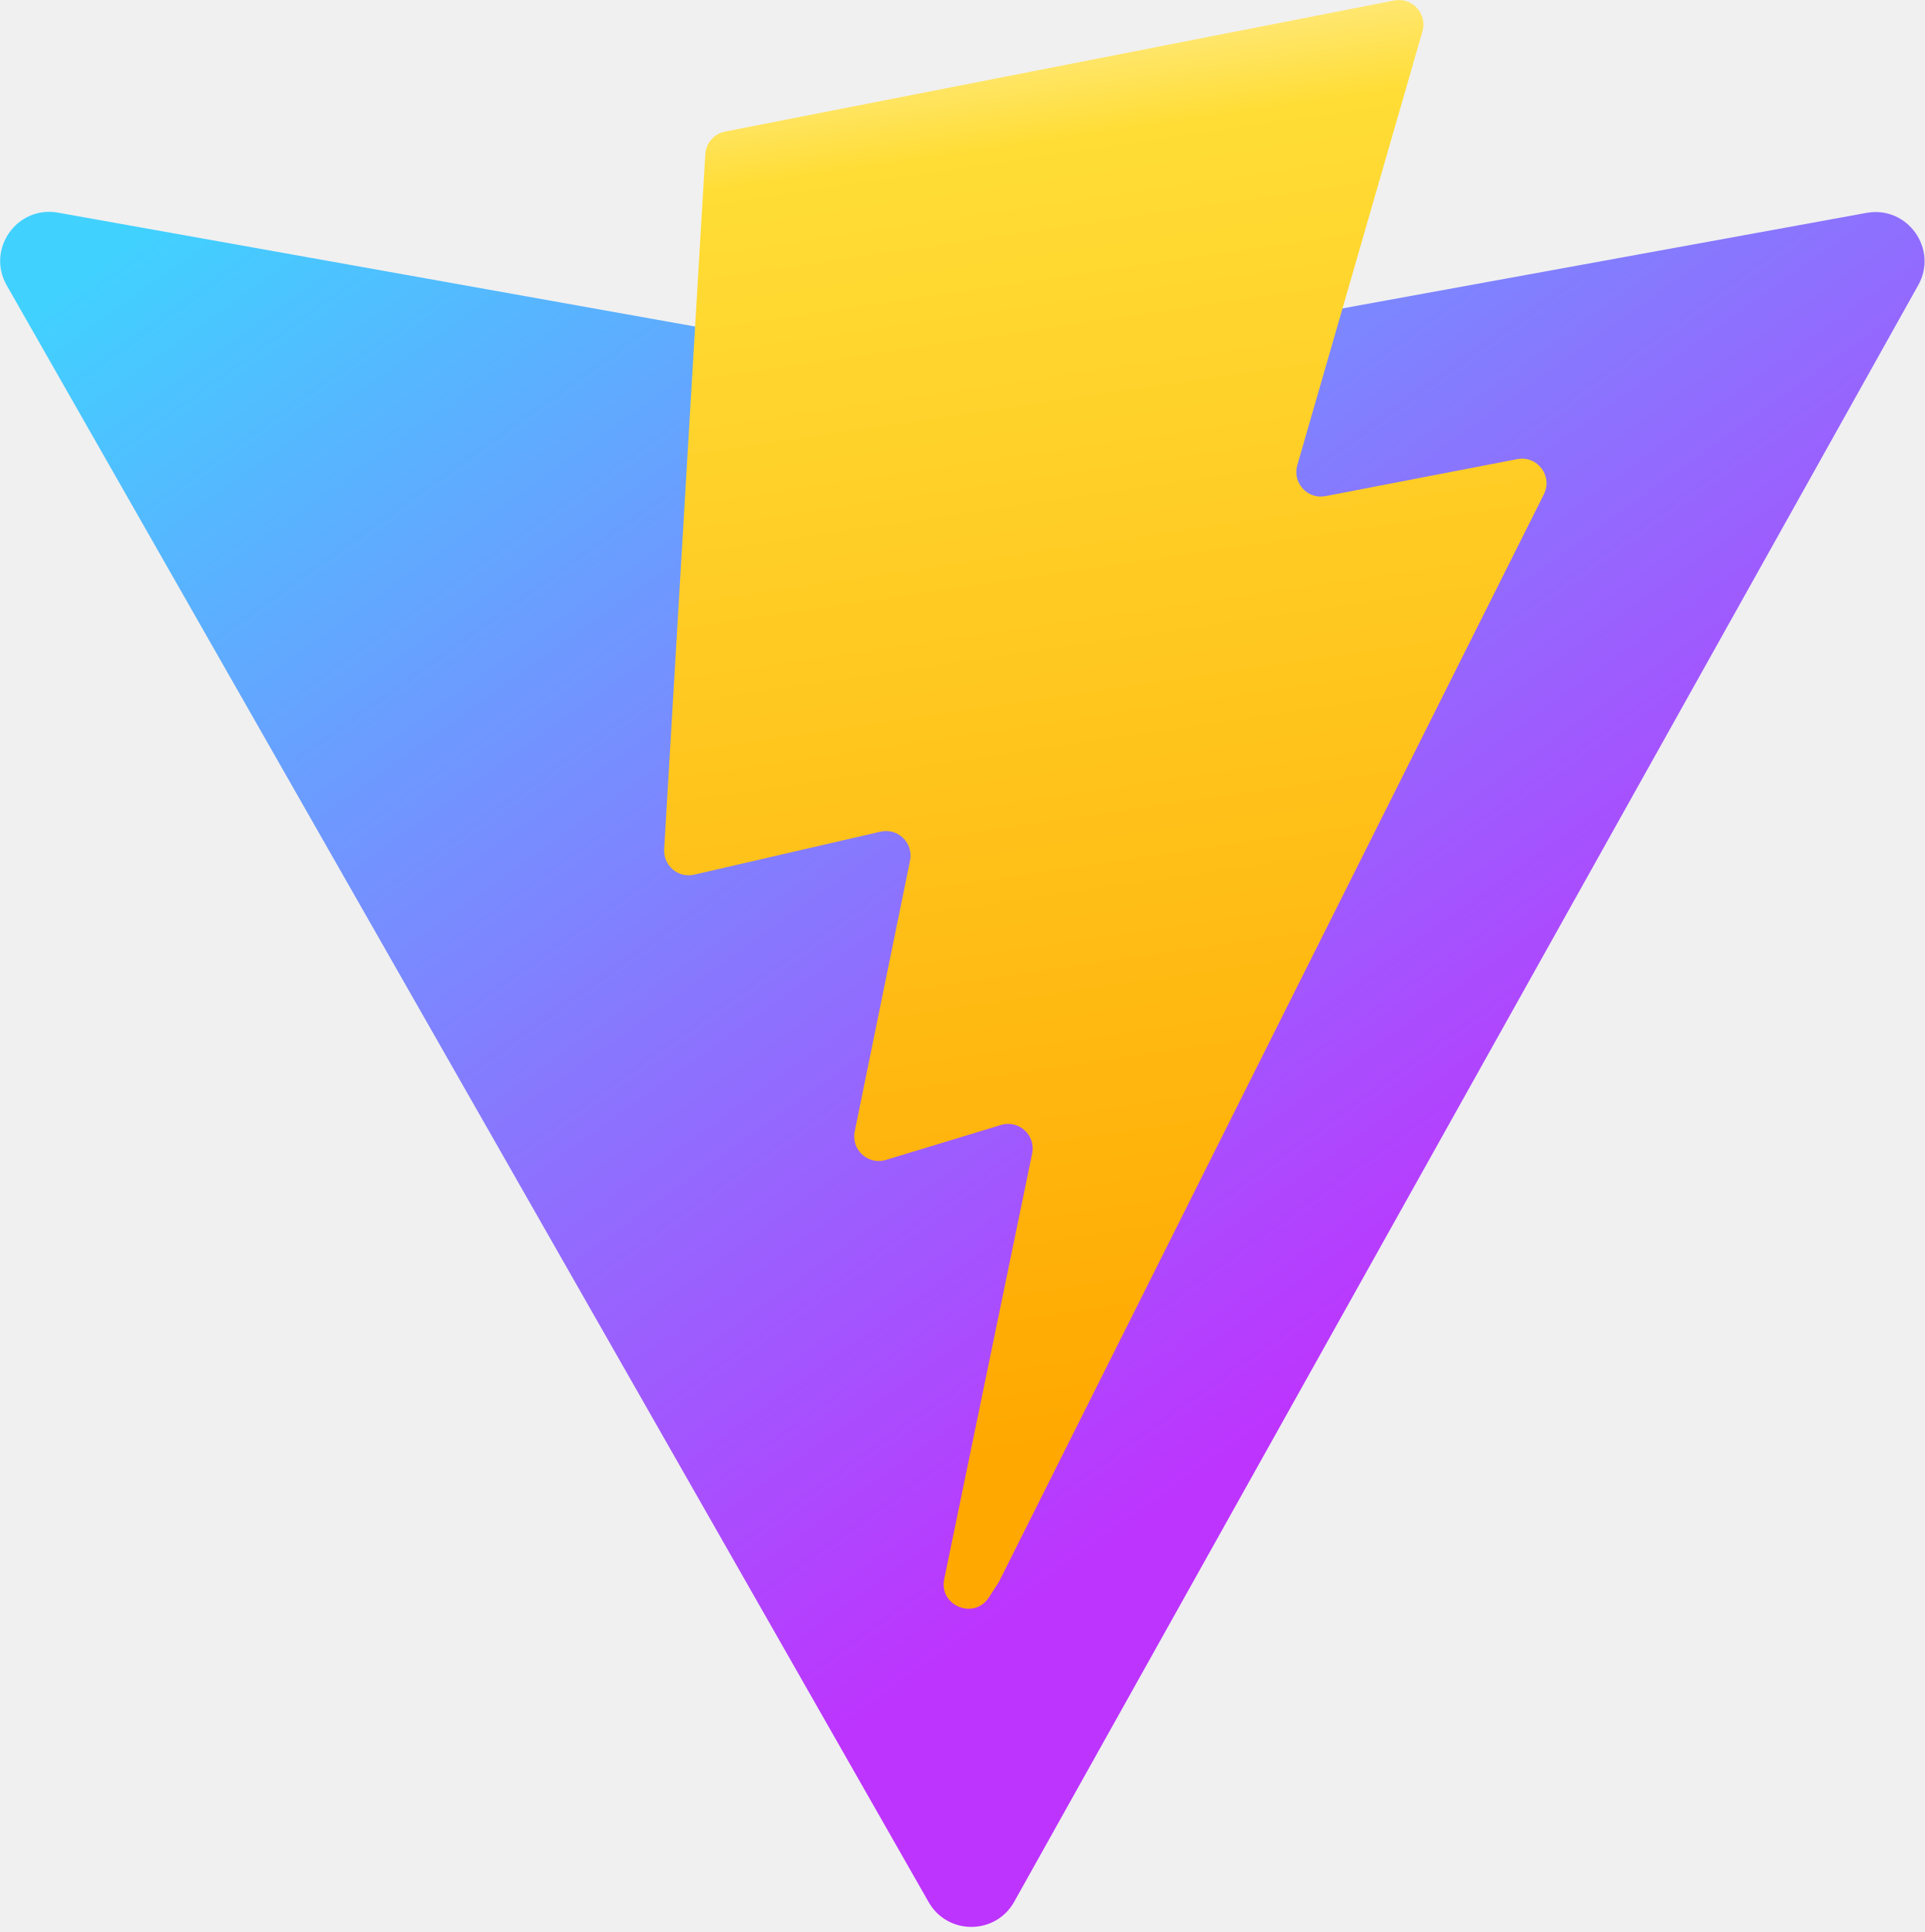
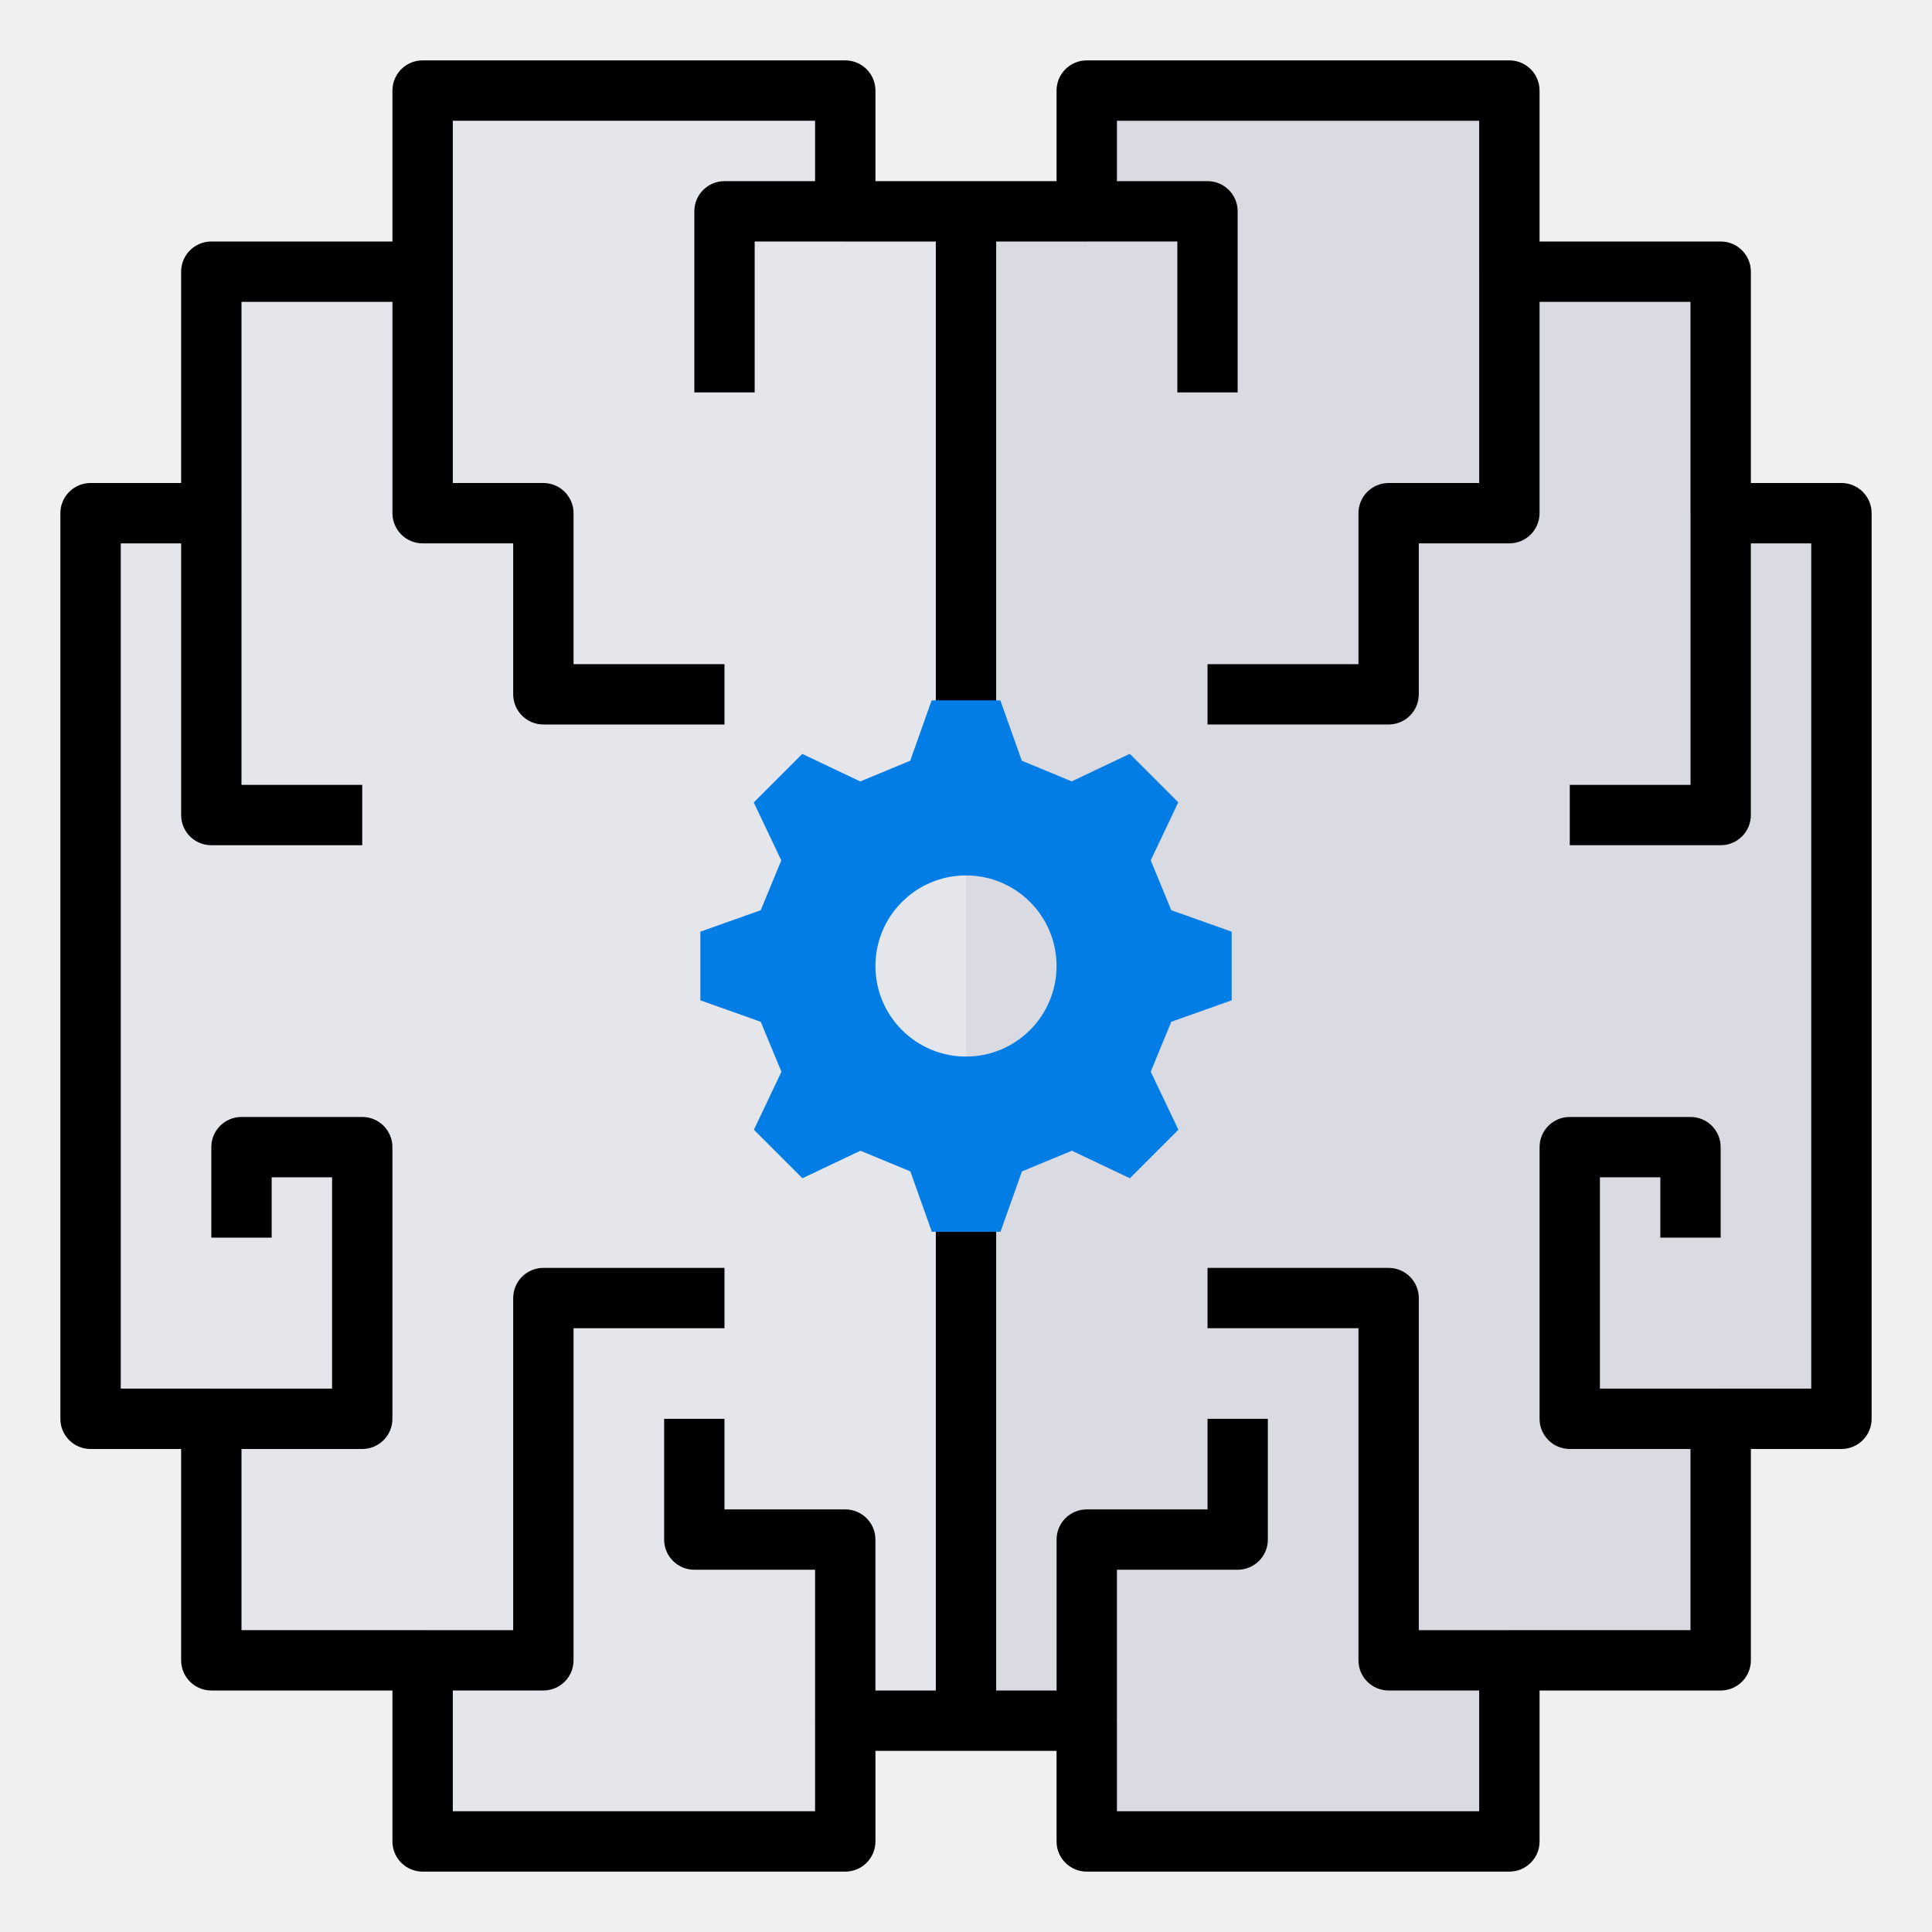
- <svg xmlns="http://www.w3.org/2000/svg" aria-hidden="true" role="img" class="iconify iconify--logos" width="31.88" height="32" preserveAspectRatio="xMidYMid meet" viewBox="0 0 256 257">
-   <defs>
-     <linearGradient id="IconifyId1813088fe1fbc01fb466" x1="-.828%" x2="57.636%" y1="7.652%" y2="78.411%">
-       <stop offset="0%" stop-color="#41D1FF" />
-       <stop offset="100%" stop-color="#BD34FE" />
-     </linearGradient>
-     <linearGradient id="IconifyId1813088fe1fbc01fb467" x1="43.376%" x2="50.316%" y1="2.242%" y2="89.03%">
-       <stop offset="0%" stop-color="#FFEA83" />
-       <stop offset="8.333%" stop-color="#FFDD35" />
-       <stop offset="100%" stop-color="#FFA800" />
-     </linearGradient>
-   </defs>
-   <path fill="url(#IconifyId1813088fe1fbc01fb466)" d="M255.153 37.938L134.897 252.976c-2.483 4.44-8.862 4.466-11.382.048L.875 37.958c-2.746-4.814 1.371-10.646 6.827-9.67l120.385 21.517a6.537 6.537 0 0 0 2.322-.004l117.867-21.483c5.438-.991 9.574 4.796 6.877 9.62Z" />
-   <path fill="url(#IconifyId1813088fe1fbc01fb467)" d="M185.432.063L96.44 17.501a3.268 3.268 0 0 0-2.634 3.014l-5.474 92.456a3.268 3.268 0 0 0 3.997 3.378l24.777-5.718c2.318-.535 4.413 1.507 3.936 3.838l-7.361 36.047c-.495 2.426 1.782 4.5 4.151 3.78l15.304-4.649c2.372-.72 4.652 1.36 4.15 3.788l-11.698 56.621c-.732 3.542 3.979 5.473 5.943 2.437l1.313-2.028l72.516-144.72c1.215-2.423-.88-5.186-3.54-4.672l-25.505 4.922c-2.396.462-4.435-1.77-3.759-4.114l16.646-57.705c.677-2.35-1.37-4.583-3.769-4.113Z" />
+ <svg xmlns="http://www.w3.org/2000/svg" width="800px" height="800px" viewBox="0 0 64 64" id="fill">
+   <polygon points="32 7 28 7 28 3 14 3 14 9 7 9 7 17 3 17 3 47 7 47 7 55 14 55 14 61 28 61 28 57 32 57 32 7" style="fill:#e5e6eb" />
+   <polygon points="32 7 36 7 36 3 50 3 50 9 57 9 57 17 61 17 61 47 57 47 57 55 50 55 50 61 36 61 36 57 32 57 32 7" style="fill:#d9dae2" />
+   <path d="M25,13H23V7a1,1,0,0,1,1-1h4V8H25Z" style="fill:#fff" />
+   <path d="M29,57H27V52H23a1,1,0,0,1-1-1V47h2v3h4a1,1,0,0,1,1,1Z" style="fill:#fff" />
+   <path d="M18,56H14V54h3V43a1,1,0,0,1,1-1h6v2H19V55A1,1,0,0,1,18,56Z" style="fill:#fff" />
+   <path d="M12,48H7V46h4V39H9v2H7V38a1,1,0,0,1,1-1h4a1,1,0,0,1,1,1v9A1,1,0,0,1,12,48Z" style="fill:#fff" />
+   <path d="M24,24H18a1,1,0,0,1-1-1V18H14a1,1,0,0,1-1-1V9h2v7h3a1,1,0,0,1,1,1v5h5Z" style="fill:#fff" />
+   <path d="M12,28H7a1,1,0,0,1-1-1V17H8v9h4Z" style="fill:#fff" />
+   <path d="M41,13H39V8H36V6h4a1,1,0,0,1,1,1Z" style="fill:#fff" />
+   <path d="M37,57H35V51a1,1,0,0,1,1-1h4V47h2v4a1,1,0,0,1-1,1H37Z" style="fill:#fff" />
+   <path d="M50,56H46a1,1,0,0,1-1-1V44H40V42h6a1,1,0,0,1,1,1V54h3Z" style="fill:#fff" />
+   <path d="M57,48H52a1,1,0,0,1-1-1V38a1,1,0,0,1,1-1h4a1,1,0,0,1,1,1v3H55V39H53v7h4Z" style="fill:#fff" />
+   <path d="M46,24H40V22h5V17a1,1,0,0,1,1-1h3V9h2v8a1,1,0,0,1-1,1H47v5A1,1,0,0,1,46,24Z" style="fill:#fff" />
+   <path d="M57,28H52V26h4V17h2V27A1,1,0,0,1,57,28Z" style="fill:#fff" />
+   <path d="M61,16H58V9a1,1,0,0,0-1-1H51V3a1,1,0,0,0-1-1H36a1,1,0,0,0-1,1V6H29V3a1,1,0,0,0-1-1H14a1,1,0,0,0-1,1V8H7A1,1,0,0,0,6,9v7H3a1,1,0,0,0-1,1V47a1,1,0,0,0,1,1H6v7a1,1,0,0,0,1,1h6v5a1,1,0,0,0,1,1H28a1,1,0,0,0,1-1V58h6v3a1,1,0,0,0,1,1H50a1,1,0,0,0,1-1V56h6a1,1,0,0,0,1-1V48h3a1,1,0,0,0,1-1V17A1,1,0,0,0,61,16ZM60,46H53V39h2v2h2V38a1,1,0,0,0-1-1H52a1,1,0,0,0-1,1v9a1,1,0,0,0,1,1h4v6H47V43a1,1,0,0,0-1-1H40v2h5V55a1,1,0,0,0,1,1h3v4H37V52h4a1,1,0,0,0,1-1V47H40v3H36a1,1,0,0,0-1,1v5H33V40.212H31V56H29V51a1,1,0,0,0-1-1H24V47H22v4a1,1,0,0,0,1,1h4v8H15V56h3a1,1,0,0,0,1-1V44h5V42H18a1,1,0,0,0-1,1V54H8V48h4a1,1,0,0,0,1-1V38a1,1,0,0,0-1-1H8a1,1,0,0,0-1,1v3H9V39h2v7H4V18H6v9a1,1,0,0,0,1,1h5V26H8V10h5v7a1,1,0,0,0,1,1h3v5a1,1,0,0,0,1,1h6V22H19V17a1,1,0,0,0-1-1H15V4H27V6H24a1,1,0,0,0-1,1v6h2V8h6V24h2V8h6v5h2V7a1,1,0,0,0-1-1H37V4H49V16H46a1,1,0,0,0-1,1v5H40v2h6a1,1,0,0,0,1-1V18h3a1,1,0,0,0,1-1V10h5V26H52v2h5a1,1,0,0,0,1-1V18h2Z" />
+   <path d="M38.8,33.848l2-.711V30.863l-2-.711L38.119,28.5l.912-1.921-1.607-1.607-1.921.912L33.848,25.2l-.711-2H30.863l-.711,2-1.655.686-1.921-.912-1.607,1.607.912,1.921L25.2,30.152l-2,.711v2.274l2,.711.686,1.655-.912,1.921,1.607,1.607,1.921-.912,1.655.685.711,2h2.274l.711-2,1.655-.685,1.921.912,1.607-1.607L38.119,35.5ZM32,35a3,3,0,1,1,3-3A3,3,0,0,1,32,35Z" style="fill:#027de5" />
</svg>
